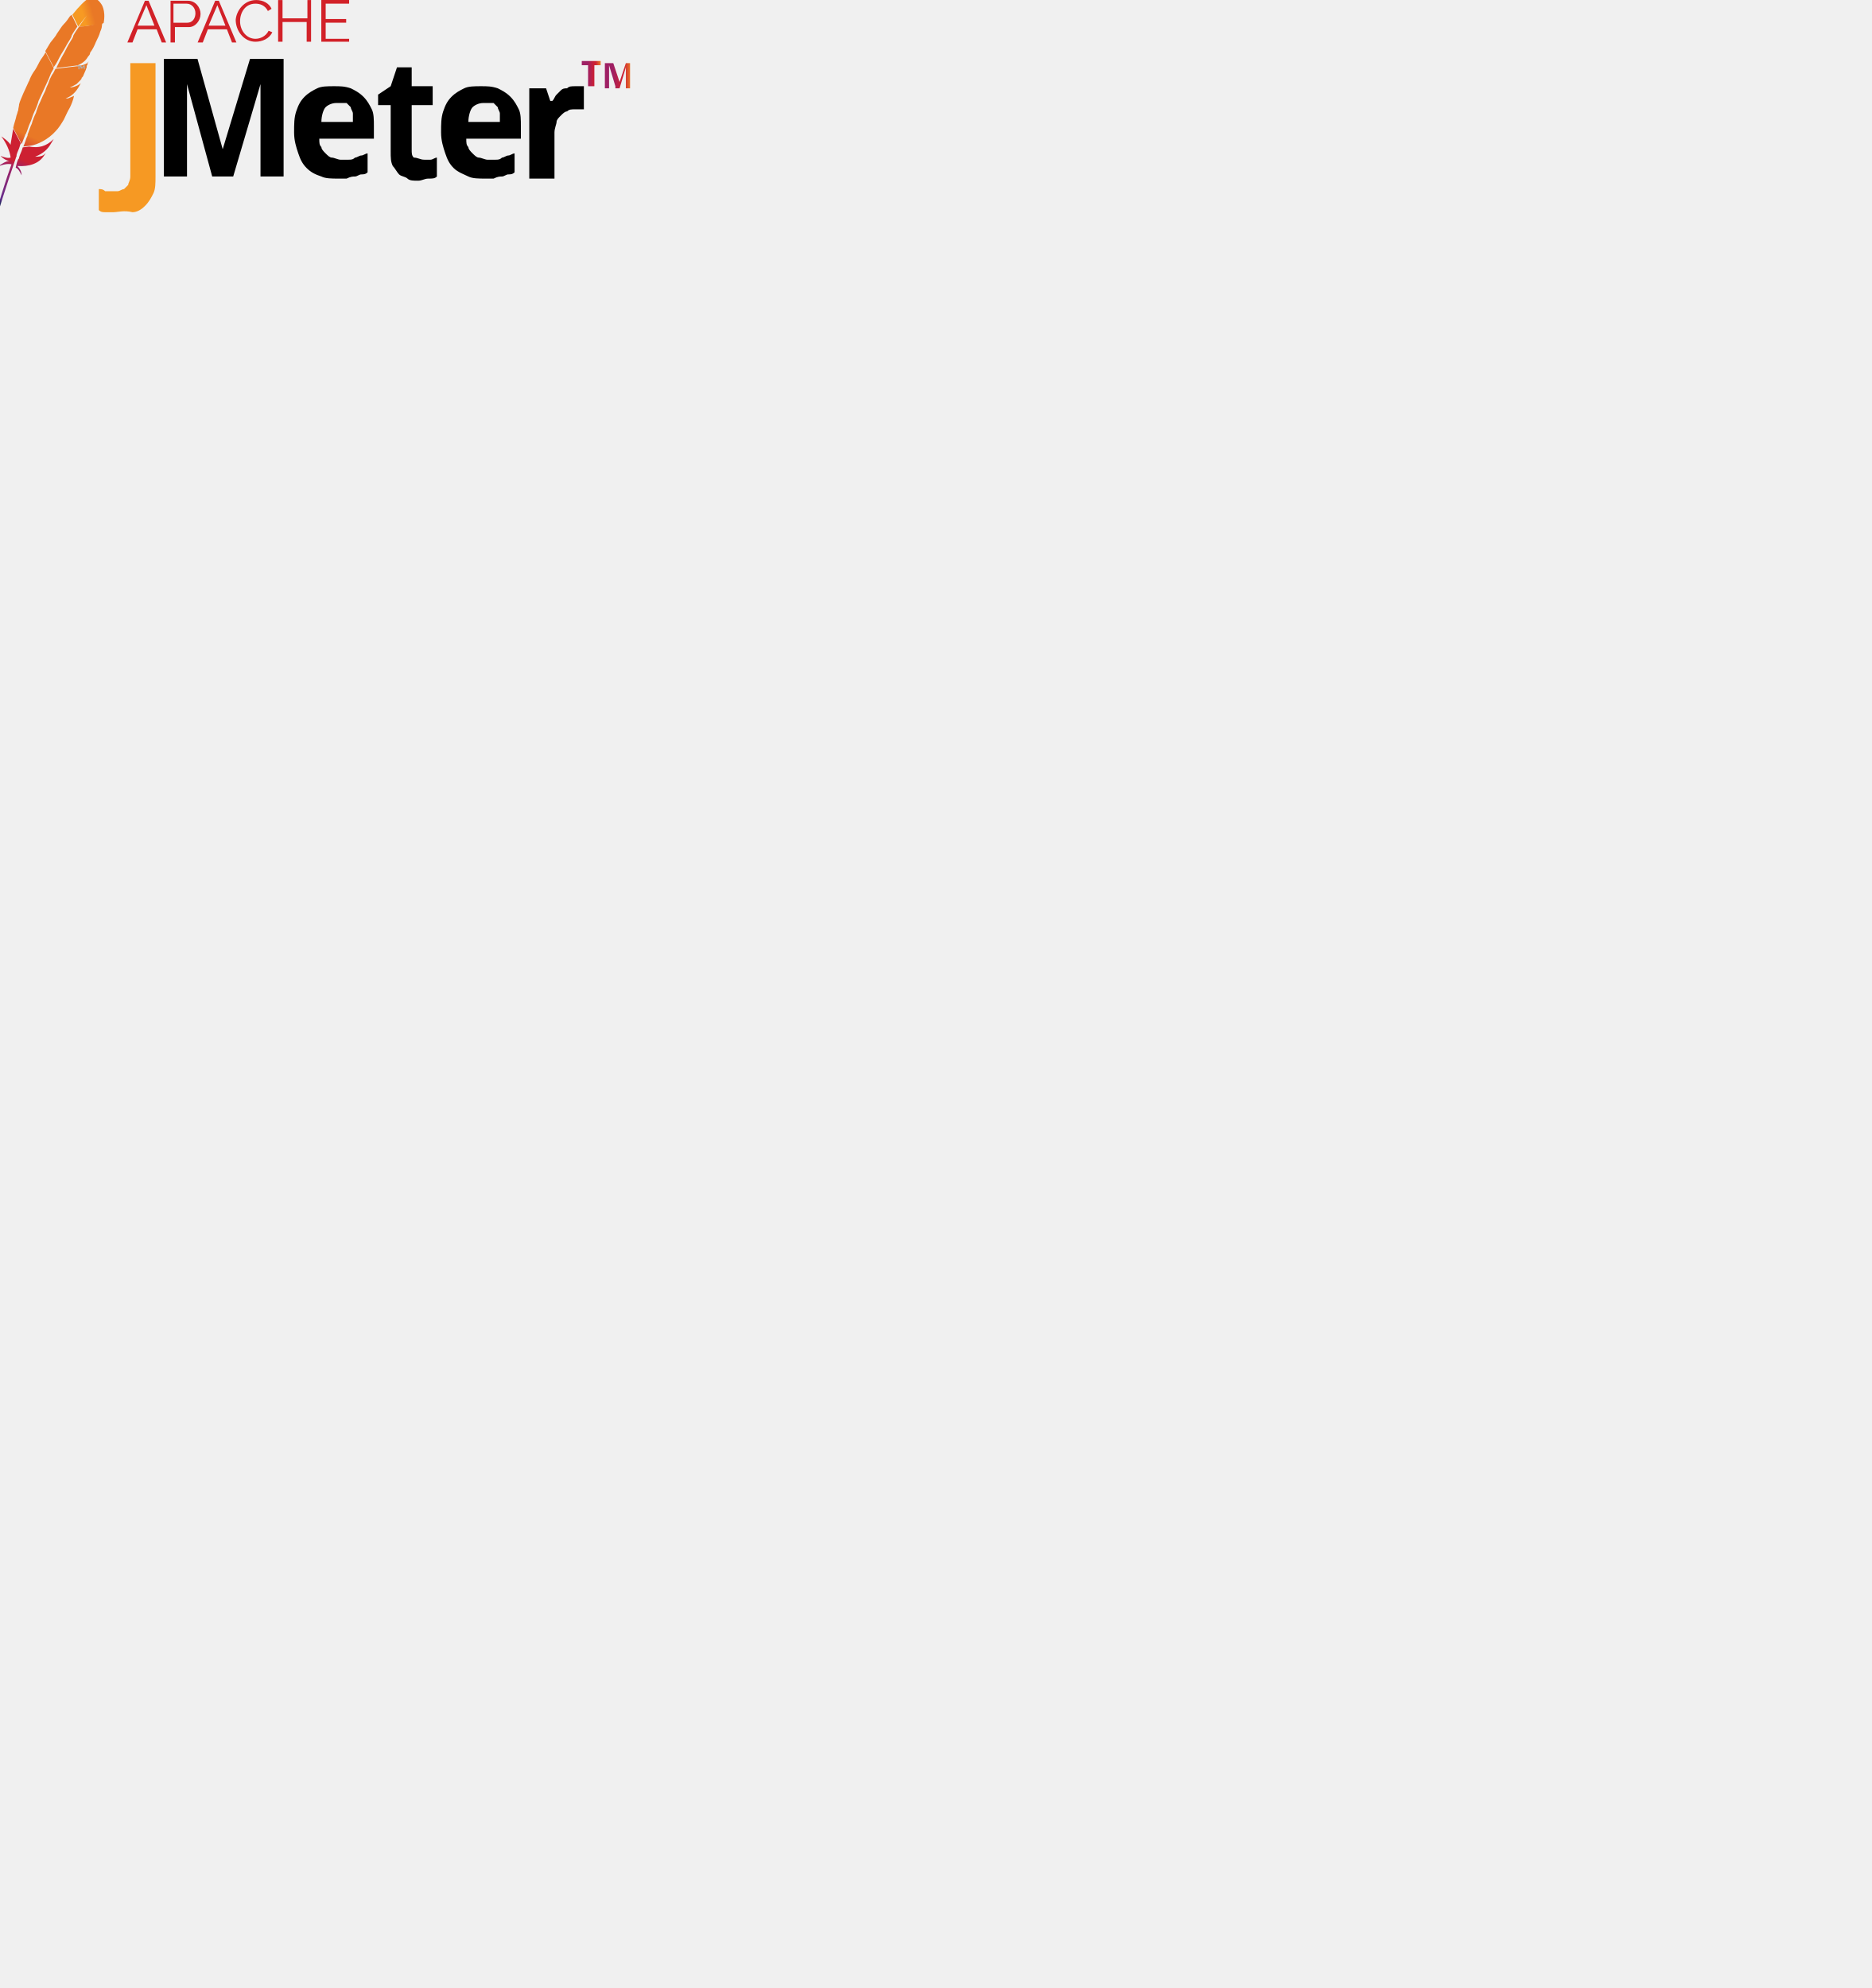
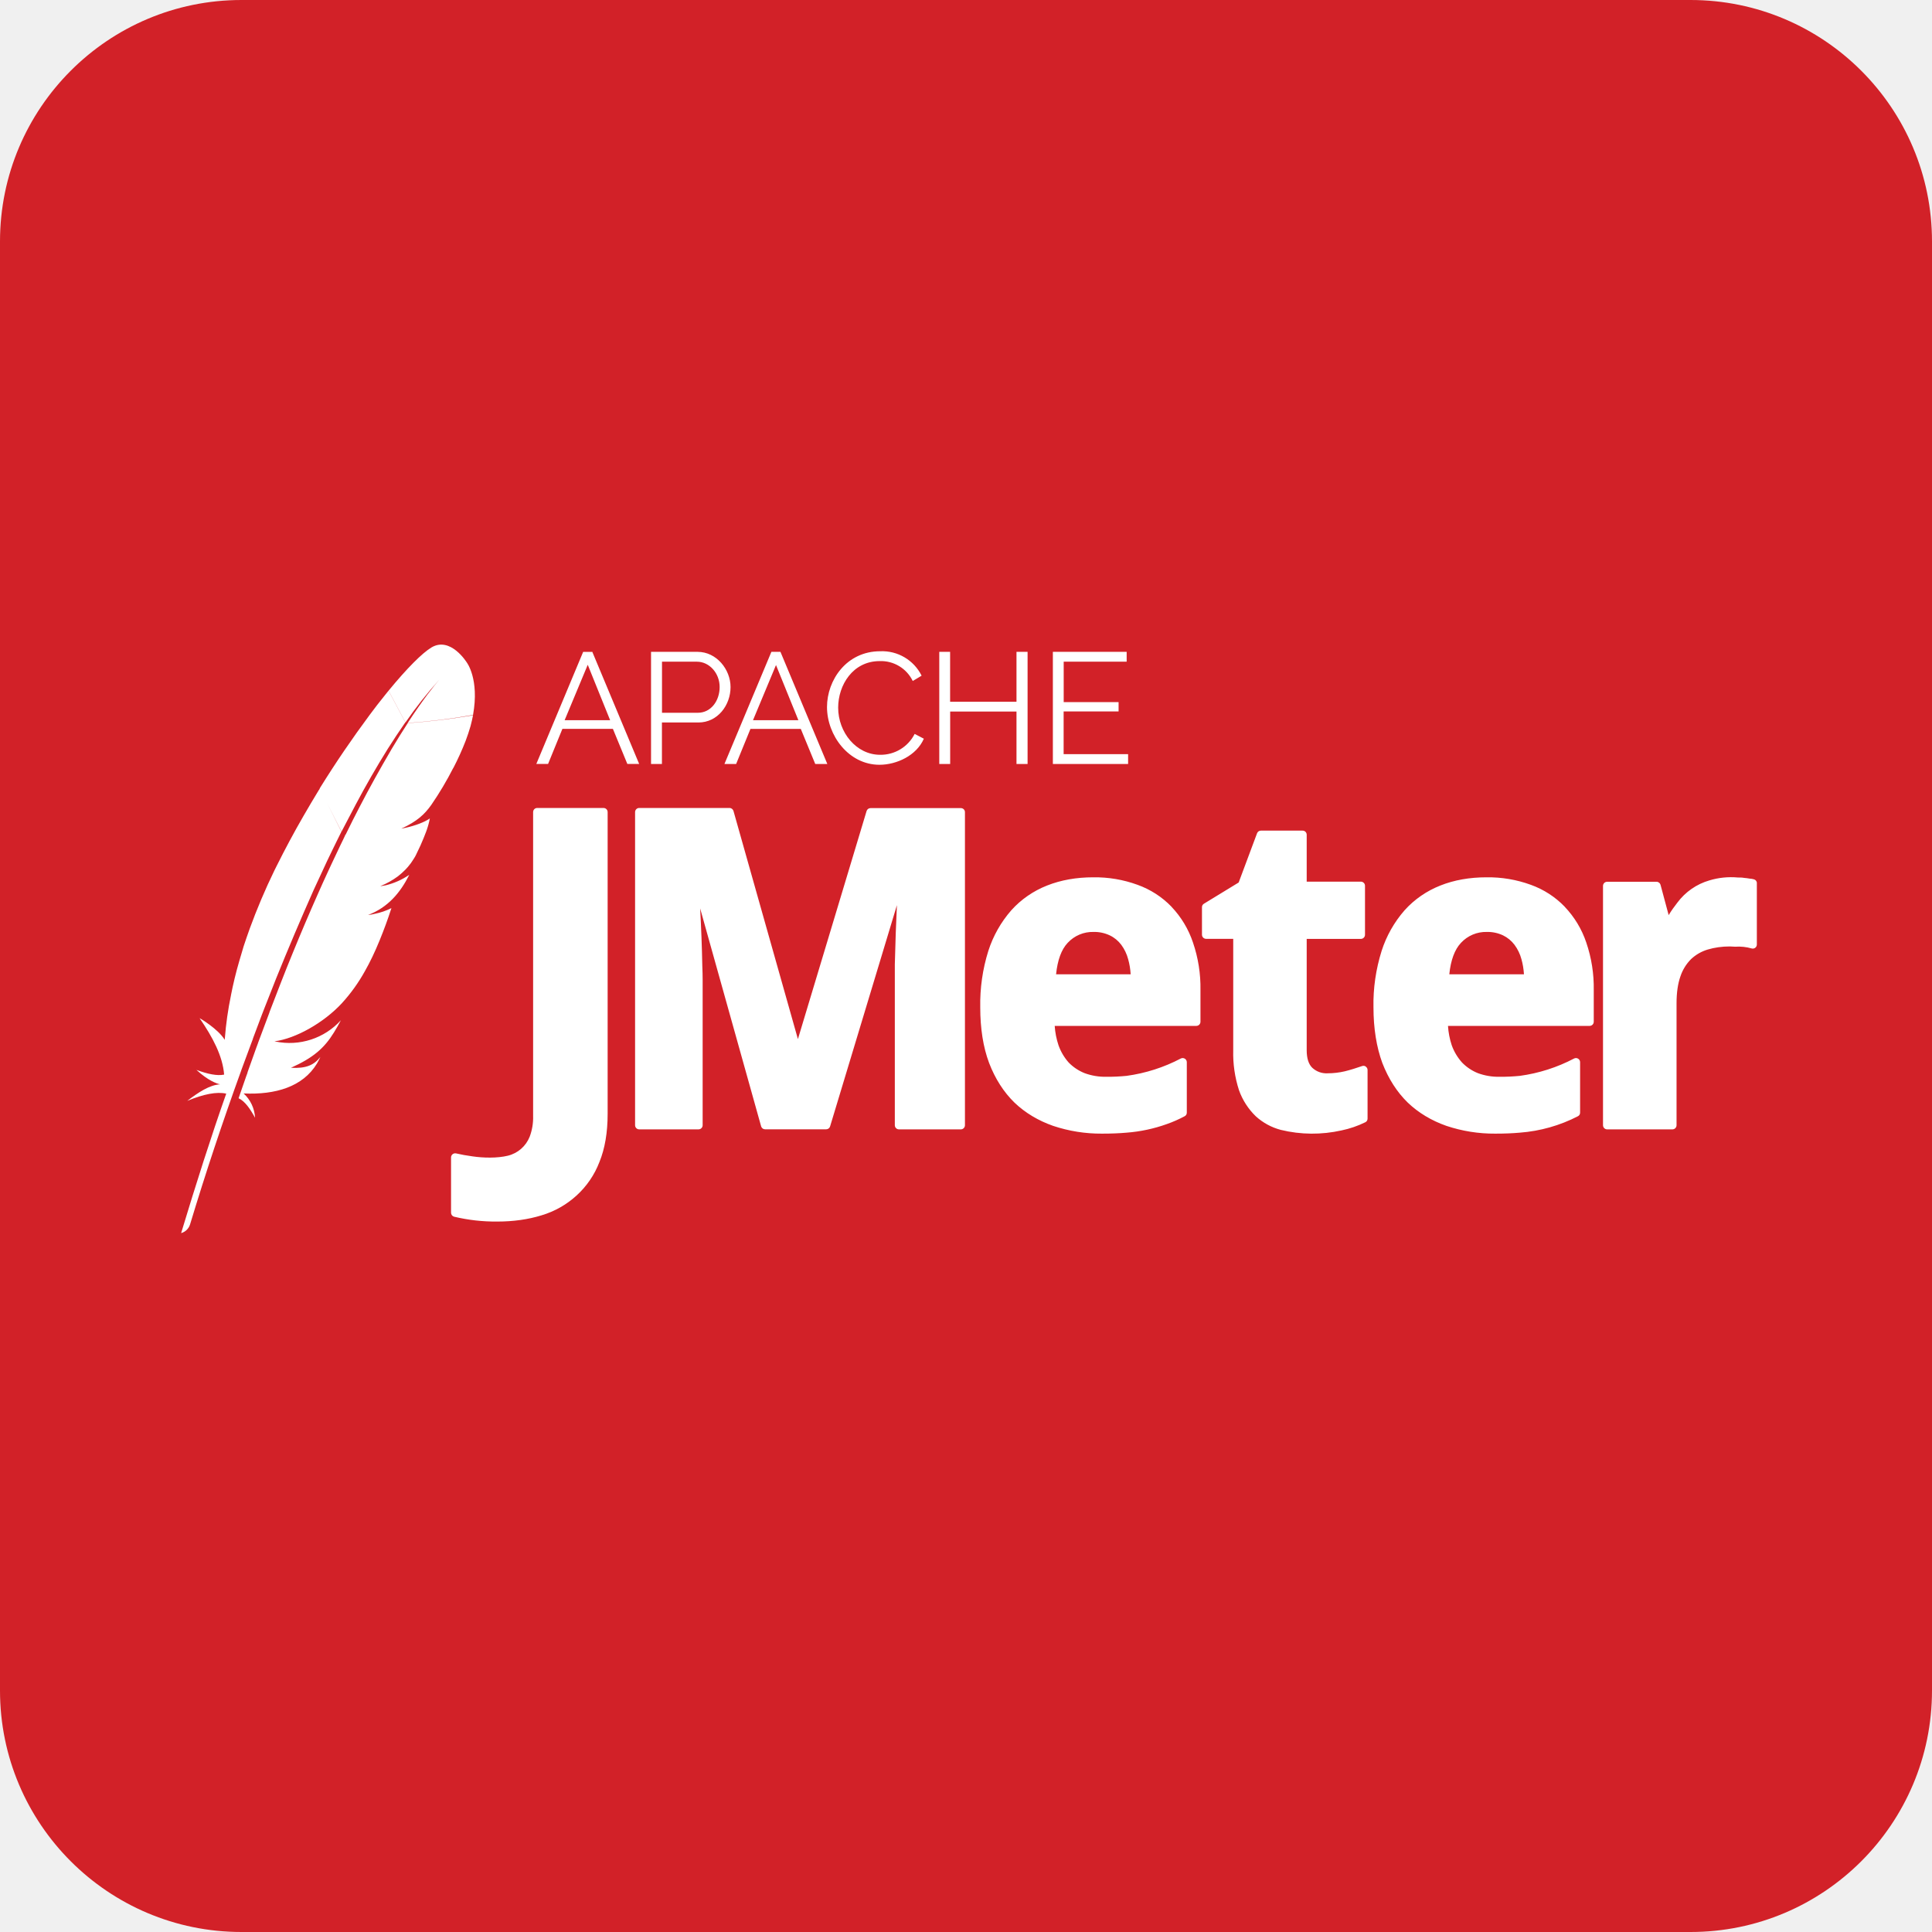
- <svg xmlns="http://www.w3.org/2000/svg" xmlns:xlink="http://www.w3.org/1999/xlink" viewBox="4.911 7.42 87.089 94.68" width="2354" height="2500">
-   <linearGradient id="a">
-     <stop offset="0" stop-color="#f69923" />
-     <stop offset=".312" stop-color="#f79a23" />
-     <stop offset=".838" stop-color="#e97826" />
-   </linearGradient>
-   <linearGradient id="d" gradientTransform="scale(.4025 -.4025) rotate(65.001 -7953.53 18079.908)" gradientUnits="userSpaceOnUse" x1="-21001.777" x2="-20998.098" xlink:href="#a" y1="3060.937" y2="3056.635" />
-   <linearGradient id="b">
-     <stop offset=".323" stop-color="#9e2064" />
-     <stop offset=".63" stop-color="#c92037" />
-     <stop offset=".751" stop-color="#cd2335" />
-     <stop offset="1" stop-color="#e97826" />
-   </linearGradient>
-   <linearGradient id="e" gradientTransform="scale(.4025 -.4025) rotate(65.001 -7953.53 18079.908)" gradientUnits="userSpaceOnUse" x1="-21069.422" x2="-21043.174" xlink:href="#b" y1="3062.145" y2="3062.145" />
-   <linearGradient id="c">
-     <stop offset="0" stop-color="#282662" />
-     <stop offset=".095" stop-color="#662e8d" />
-     <stop offset=".788" stop-color="#9f2064" />
-     <stop offset=".949" stop-color="#cd2032" />
-   </linearGradient>
-   <linearGradient id="f" gradientTransform="scale(.4025 -.4025) rotate(65.001 -7953.53 18079.908)" gradientUnits="userSpaceOnUse" x1="-21061.549" x2="-21045.908" xlink:href="#c" y1="3055.592" y2="3055.592" />
-   <linearGradient id="g" gradientTransform="scale(.4025 -.4025) rotate(65.001 -7953.53 18079.908)" gradientUnits="userSpaceOnUse" x1="-21065.758" x2="-21039.51" xlink:href="#b" y1="3062.748" y2="3062.748" />
-   <linearGradient id="h" gradientTransform="scale(.4025 -.4025) rotate(65.001 -7953.53 18079.908)" gradientUnits="userSpaceOnUse" x1="-21061.002" x2="-21047.209" xlink:href="#c" y1="3061.854" y2="3061.854" />
-   <linearGradient id="i" gradientTransform="scale(.4025 -.4025) rotate(65.001 -7953.53 18079.908)" gradientUnits="userSpaceOnUse" x1="-21065.758" x2="-21039.51" xlink:href="#b" y1="3055.999" y2="3055.999" />
-   <linearGradient id="j" gradientTransform="scale(.4025 -.4025) rotate(65.001 -7953.53 18079.908)" gradientUnits="userSpaceOnUse" x1="-21069.803" x2="-21043.557" xlink:href="#b" y1="3056.326" y2="3056.326" />
-   <linearGradient id="k" gradientTransform="scale(.4025 -.4025) rotate(65.001 -7953.53 18079.908)" gradientUnits="userSpaceOnUse" x1="-21065.758" x2="-21039.51" xlink:href="#b" y1="3053.978" y2="3053.978" />
-   <linearGradient id="l" gradientTransform="scale(.4025 -.4025) rotate(65.001 -7953.53 18079.908)" gradientUnits="userSpaceOnUse" x1="-21065.758" x2="-21039.51" xlink:href="#b" y1="3054.215" y2="3054.215" />
-   <linearGradient id="m" gradientTransform="scale(1 -1) rotate(65.001 -2769.486 7027.482)" gradientUnits="userSpaceOnUse" x1="-7637.99" x2="-7635.345" xlink:href="#a" y1="1444.03" y2="1444.03" />
-   <linearGradient id="n" gradientUnits="userSpaceOnUse" x1="89.71" x2="90.583" xlink:href="#b" y1="95.468" y2="95.468" />
-   <linearGradient id="o" gradientUnits="userSpaceOnUse" x1="90.771" x2="92.029" xlink:href="#b" y1="95.468" y2="95.468" />
-   <path d="M59.3 35.3c-.4.2-1.1.9-1.9 1.9l.7 1.4c.5-.7 1.1-1.4 1.6-2l.1-.1-.1.1c-.2.2-.7.8-1.5 2 .8 0 1.9-.2 2.9-.4.3-1.6-.3-2.3-.3-2.3s-.7-1.1-1.5-.6z" fill="url(#d)" transform="matrix(.40251 0 0 .40251 -15.779 -6.852)" />
-   <path d="M7.567 10.577h-.04zM7.245 11.583h-.08zM5.192 13.878c0-.04 0-.04 0 0 .08-.202.161-.363.202-.524.08-.201.16-.362.2-.523.081-.201.162-.362.202-.523.08-.161.161-.363.242-.524.08-.12.12-.281.16-.402 0-.04.041-.08.041-.12l.12-.242c.04-.08.081-.161.121-.202 0-.04.04-.04.04-.08h-.04l-.04-.04c-.04.12-.12.2-.16.322-.041.08-.041.12-.081.2-.08.162-.161.363-.242.524s-.16.362-.241.523-.161.363-.202.524c-.08.16-.16.362-.2.523-.081.161-.162.362-.202.523 0 .04-.04.08-.04.121-.04.161-.121.282-.161.403l.04.08h.04c.08-.241.12-.402.201-.563z" fill="none" />
-   <g fill="#be202e">
-     <path d="M7.084 12.106h-.12.08z" />
-     <path d="M7.084 12.106h-.12.08z" opacity=".35" />
-     <path d="M7.165 11.623h.08c0-.04-.04-.04-.08 0z" />
-     <path d="M7.165 11.623h.08c0-.04-.04-.04-.08 0z" opacity=".35" />
-   </g>
-   <path d="M55.9 42.2c.2-.4.5-.8.7-1.2s.5-.8.7-1.2v-.1c.2-.4.5-.8.7-1.1l-.7-1.4-.2.2c-.2.3-.4.6-.7.9s-.5.7-.8 1.1c-.2.4-.5.7-.8 1.1-.2.3-.4.7-.6 1l1 1.9c.3-.4.5-.8.7-1.2z" fill="url(#e)" transform="matrix(.40251 0 0 .40251 -15.779 -6.852)" />
-   <path d="M51.5 53c-.1.4-.3.7-.4 1.1 0 .1 0 .1-.1.2-.1.2-.2.5-.3 1 .3.1.5.5.7.9 0-.4-.2-.8-.5-1.1 1.4.1 2.6-.3 3.2-1.3.1-.1.1-.2.2-.3-.3.4-.6.5-1.3.5 1-.4 1.5-.9 1.9-1.6.1-.2.2-.3.3-.5-.9.9-1.8 1.1-2.9.9l-.8.1c.1 0 0 0 0 .1z" fill="url(#f)" transform="matrix(.40251 0 0 .40251 -15.779 -6.852)" />
-   <path d="M51.9 51.3c.2-.4.3-.9.5-1.3s.3-.9.5-1.3.4-.9.5-1.3c.2-.4.4-.9.6-1.3s.4-.9.6-1.3c.1-.2.1-.3.2-.5.1-.3.3-.5.4-.8l-1-1.9v.1c-.2.4-.5.7-.7 1.1s-.4.8-.7 1.2c-.2.3-.4.7-.5 1 0 .1-.1.1-.1.2-.2.4-.4.9-.6 1.3-.2.5-.4.9-.5 1.3 0 .2-.1.5-.1.7-.1.2-.1.4-.2.6-.1.5-.3 1-.4 1.5l1 1.9c.1-.3.3-.7.4-1 0 0 0-.1.1-.2z" fill="url(#g)" transform="matrix(.40251 0 0 .40251 -15.779 -6.852)" />
-   <path d="M50.4 50.7l-.3 1.8v.1c-.3-.5-1.1-1-1.1-1 .6.8 1 1.7 1.1 2.5-.3.1-.7 0-1.2-.2.5.5.9.6 1.1.6-.5 0-1 .4-1.5.7.7-.3 1.3-.4 1.7-.3-.7 1.9-1.3 4-2 6.2.2-.1.3-.2.4-.4.1-.4.9-3 2.1-6.5 0-.1.1-.2.1-.3v-.1c.1-.4.3-.7.4-1.1 0-.1.1-.2.1-.3z" fill="url(#h)" transform="matrix(.40251 0 0 .40251 -15.779 -6.852)" />
-   <path d="M55.4 43.6c0 .1-.1.1-.1.2-.1.2-.2.4-.3.5l-.3.6c0 .1-.1.2-.1.3-.1.3-.3.6-.4 1-.2.4-.4.8-.6 1.3-.2.4-.4.9-.5 1.3-.2.4-.4.9-.5 1.3-.2.4-.3.8-.5 1.3v.1c-.2.4-.3.9-.5 1.3l.8-.1c.9-.1 2.2-.8 3-1.7.4-.4.7-.9 1-1.4.2-.4.4-.9.7-1.4.2-.4.4-.9.5-1.4-.2.1-.5.2-.7.3H56.6c.9-.3 1.4-1 1.8-1.8-.2.2-.6.4-1.1.5h-.2c.3-.1.6-.3.8-.4l.1-.1.2-.2.1-.1c.1-.1.2-.2.2-.3 0 0 0-.1.1-.1 0-.1.1-.1.1-.2.1-.2.2-.5.3-.7 0-.1.1-.2.1-.3v-.1c0-.1.1-.2.1-.2 0-.1 0-.2.1-.3s-.1 0-.1.1c-.3.2-.7.3-1.1.4l.7-.1-.8.1h-.1z" fill="url(#i)" transform="matrix(.40251 0 0 .40251 -15.779 -6.852)" />
-   <path d="M58.2 38.6c-.2.3-.5.7-.7 1.1v.1c-.2.4-.5.8-.7 1.2s-.4.8-.7 1.3l-.6 1.2 2.5-.3c.7-.3 1-.6 1.3-1.1.1-.1.2-.2.2-.4.3-.4.5-.8.7-1.3.2-.4.4-.8.5-1.2.1-.2.2-.5.2-.7s.1-.3.1-.5c-.8.4-2 .6-2.8.6z" fill="url(#j)" transform="matrix(.40251 0 0 .40251 -15.779 -6.852)" />
-   <path d="M7.004 12.106h-.08z" fill="#be202e" />
-   <path d="M7.004 12.106h-.08z" fill="#be202e" opacity=".35" />
-   <path d="M56.6 47.1h-.2z" fill="url(#k)" transform="matrix(.40251 0 0 .40251 -15.779 -6.852)" />
-   <path d="M7.165 11.623c0-.04 0 0 0 0z" fill="#be202e" />
-   <path d="M7.165 11.623c0-.04 0 0 0 0z" fill="#be202e" opacity=".35" />
-   <path d="M57 45.9c0-.1 0 0 0 0z" fill="url(#l)" transform="matrix(.40251 0 0 .40251 -15.779 -6.852)" />
-   <g fill="#b0afb0">
-     <path d="M7.639 10.567v.153h-.03v-.153h-.062v-.031H7.7v.03z" />
-     <path d="M7.853 10.597l-.061.092h-.03l-.062-.092v.123h-.03v-.184h.06l.062.092.061-.092h.062v.184h-.031z" />
-   </g>
-   <path d="M67.4 102.1H67c-.1 0-.2 0-.3-.1v-1c.1 0 .2 0 .3.1h.6c.1 0 .2-.1.3-.1l.2-.2c0-.1.1-.2.1-.4V95h1.2v5.4c0 .3 0 .6-.1.8s-.2.4-.4.6-.4.3-.6.3c-.4-.1-.7 0-.9 0" fill="url(#m)" transform="translate(-58.114 -84.574)" />
-   <path d="M13.986 15.826l-1.2-4.4v4.4h-1.1v-5.6h1.6l1.2 4.3 1.3-4.3h1.6v5.6h-1.1v-2.6-.2-.3-.3-.3-.7l-1.3 4.4zM19.886 12.326c-.2 0-.4.1-.5.2s-.2.4-.2.7h1.5v-.4c0-.1-.1-.2-.1-.3l-.2-.2h-.5m.1 3.6c-.3 0-.6 0-.8-.1-.3-.1-.5-.2-.7-.4s-.3-.4-.4-.7-.2-.6-.2-1 0-.7.1-1 .2-.5.4-.7.4-.3.6-.4.5-.1.8-.1.5 0 .8.1c.2.1.4.2.6.4s.3.4.4.6.1.5.1.8v.6h-2.6c0 .2 0 .3.1.4 0 .1.1.2.2.3s.2.2.3.2.3.1.4.1h.4c.1 0 .2 0 .3-.1.1 0 .2-.1.3-.1s.2-.1.3-.1v.9c-.1.1-.2.1-.3.1s-.2.1-.3.1-.2 0-.4.1h-.4M24.086 15.026h.3c.1 0 .2-.1.3-.1v.9c-.1.1-.2.1-.4.1s-.3.1-.5.1-.4 0-.5-.1-.3-.1-.4-.2-.2-.3-.3-.4c-.1-.2-.1-.4-.1-.7v-2.2h-.6v-.5l.6-.4.3-.9h.7v.9h1v.9h-1v2.1c0 .2 0 .3.1.4.2 0 .3.1.5.1M26.886 12.326c-.2 0-.4.1-.5.2s-.2.4-.2.7h1.5v-.4c0-.1-.1-.2-.1-.3l-.2-.2h-.5m.1 3.6c-.3 0-.6 0-.8-.1s-.5-.2-.7-.4-.3-.4-.4-.7-.2-.6-.2-1 0-.7.1-1 .2-.5.4-.7.4-.3.6-.4.5-.1.8-.1.5 0 .8.1c.2.1.4.2.6.4s.3.4.4.6.1.5.1.8v.6h-2.6c0 .2 0 .3.1.4 0 .1.1.2.2.3s.2.2.3.2.3.1.4.1h.4c.1 0 .2 0 .3-.1.1 0 .2-.1.3-.1s.2-.1.3-.1v.9c-.1.1-.2.1-.3.1s-.2.1-.3.1-.2 0-.4.1h-.4M31.286 11.526h.4v1.1h-.4c-.2 0-.3 0-.4.1-.1 0-.2.1-.3.2s-.2.2-.2.3-.1.3-.1.5v2.2h-1.2v-4.3h.8l.2.6h.1c.1-.1.1-.2.2-.3l.2-.2c.1-.1.2-.1.3-.1.1-.1.2-.1.4-.1" />
-   <path d="M90.3 96.1H90v-1h-.3v-.2h.9v.2h-.3z" fill="url(#n)" transform="translate(-58.114 -84.574)" />
-   <path d="M91.3 96.1l-.3-1v1.1h-.2V95h.4l.3.9.3-.9h.2v1.2h-.2v-.6-.1-.1-.2l-.3 1h-.2" fill="url(#o)" transform="translate(-58.114 -84.574)" />
-   <g fill="#d22128">
-     <path d="M9.945 9.443l.837-1.987h.174l.837 1.987h-.21l-.243-.628h-.907l-.244.628h-.244zm.907-1.778l-.419.976h.802zM12.002 9.443V7.456h.837c.348 0 .592.314.592.627s-.244.628-.558.628h-.662v.732zm.174-.941h.628c.244 0 .383-.21.383-.454s-.174-.453-.418-.453h-.628v.907zM13.292 9.443l.836-1.987h.174l.837 1.987h-.21l-.243-.628h-.906l-.244.628zm.94-1.778l-.418.976h.802zM16.08 7.421c.349 0 .628.174.732.418l-.174.105c-.14-.279-.384-.349-.593-.349-.488 0-.732.419-.732.837 0 .453.314.836.732.836.21 0 .488-.104.628-.383l.174.07c-.14.313-.488.453-.802.453-.557 0-.94-.523-.94-1.046.034-.418.383-.94.975-.94zM18.694 7.421v1.987h-.209v-.941h-1.15v.94h-.21V7.422h.21v.871h1.185v-.87zM20.507 9.234v.174h-1.325V7.42h1.325v.174H19.39v.732h.976v.175h-.976v.766h1.116z" />
+ <svg xmlns="http://www.w3.org/2000/svg" viewBox="0 0 128 128">
+   <rect width="128" height="128" rx="16" fill="#D22128" />
+   <g transform="translate(12,10) scale(4.35)">
+     <path fill="#ffffff" d="M4.35 7.79s-.247-.4-.537-.228c-.14.084-.374.318-.653.658l.257.484a6.28 6.28 0 0 1 .517-.653c-.079.09-.246.298-.484.662.334-.023.666-.064.996-.123.099-.549-.096-.8-.096-.8zm-.386.228.022-.024zM.91 14.02a45.295 45.295 0 0 0-.774 2.33.198.198 0 0 1-.136.132c.23-.76.458-1.476.687-2.124-.143-.033-.346.007-.594.11.17-.13.339-.242.5-.252-.051-.011-.183-.057-.36-.22.169.063.316.094.422.072-.022-.282-.174-.57-.374-.86-.001-.002.28.161.383.33l.002-.023c.017-.22.048-.438.093-.654v-.002c.034-.174.076-.348.127-.522l.066-.223c.028-.087.06-.176.093-.27.11-.301.235-.596.375-.884l.036-.072c.128-.257.264-.511.408-.76.076-.133.154-.262.231-.39.007-.007.011-.017.017-.026L2.11 9.71l.008-.013c.236-.38.488-.75.754-1.108a8.36 8.36 0 0 1 .229-.296l.058-.072.256.482a10.46 10.46 0 0 0-.268.404c-.172.276-.335.559-.487.846l-.217.414-.222-.439.22.44-.007.015c-.044.09-.09.18-.133.27a6.9 6.9 0 0 0-.077.16l-.206.444a42.824 42.824 0 0 0-.57 1.344l-.18.457a6.523 6.523 0 0 1-.04.103c-.044.121-.091.239-.134.357v.004l-.033.088-.141.381-.01.029zm3.235-4.623a4.98 4.98 0 0 1-.334.562c-.106.149-.216.25-.457.363l.022-.004c.002-.002.003-.002.006-.002.125-.023.28-.074.37-.127a.184.184 0 0 0 .036-.024.846.846 0 0 1-.02.089c-.006.025-.016.054-.026.085l-.012.033-.036.092a2.985 2.985 0 0 1-.102.226c-.008.019-.018.038-.028.057l-.024.039a.85.85 0 0 1-.084.116l-.04.044a1.2 1.2 0 0 1-.113.101 1.231 1.231 0 0 1-.27.151l.017-.002.064-.011c.129-.031.251-.085.361-.16-.138.275-.326.497-.628.612l.052-.007.05-.011a.998.998 0 0 0 .254-.087 6.74 6.74 0 0 1-.18.492c-.071.174-.145.33-.225.47a2.577 2.577 0 0 1-.35.487c-.276.298-.705.54-1.027.58l.016.003c.366.076.745-.047.996-.324a2.685 2.685 0 0 1-.106.187c-.148.24-.318.386-.654.537.23.013.35-.041.448-.165a1.414 1.414 0 0 1-.052.1c-.215.356-.634.478-1.117.456a.54.54 0 0 1 .174.37c-.074-.134-.152-.251-.251-.297l.116-.334a.523.523 0 0 1 .02-.054v-.006l.132-.37a.837.837 0 0 0 .026-.07l.003-.01.17-.454.007-.022.168-.435c.061-.159.124-.312.184-.46.123-.301.25-.6.382-.897.052-.116.101-.228.152-.336l.05-.108.097-.205c.028-.063.059-.122.088-.183l.027-.058c.002-.002.003-.006.002-.011l.006-.001c.074-.15.143-.291.213-.423.15-.29.309-.576.474-.857l.013-.023c.088-.148.171-.28.246-.396.333-.023.665-.064.995-.12-.011.052-.022.107-.038.165a2.966 2.966 0 0 1-.075.225 4.142 4.142 0 0 1-.187.413h-.001zm2.351.674v4.596c0 .28-.041.527-.125.732a1.337 1.337 0 0 1-.35.512 1.37 1.37 0 0 1-.531.3c-.203.063-.43.095-.674.095a2.728 2.728 0 0 1-.659-.074.063.063 0 0 1-.046-.06v-.842a.063.063 0 0 1 .076-.062c.077.018.162.033.25.045.162.024.376.03.54-.01a.48.48 0 0 0 .332-.29.826.826 0 0 0 .052-.313v-4.63c0-.035.027-.063.062-.063h1.01c.036 0 .063.028.063.063zm8.588 1.44a1.352 1.352 0 0 0-.518-.334 1.887 1.887 0 0 0-.675-.114c-.254 0-.49.041-.702.125-.208.082-.395.21-.545.377a1.75 1.75 0 0 0-.35.619 2.704 2.704 0 0 0-.123.859c0 .32.044.606.135.848.092.24.222.443.386.603.164.157.364.276.59.355a2.3 2.3 0 0 0 .742.118c.143 0 .267-.005.377-.015a2.33 2.33 0 0 0 .61-.13c.095-.033.187-.074.273-.12a.06.06 0 0 0 .033-.055v-.77a.063.063 0 0 0-.09-.055 2.505 2.505 0 0 1-.827.265c-.102.01-.204.015-.307.014a.907.907 0 0 1-.332-.055.703.703 0 0 1-.243-.162.797.797 0 0 1-.155-.263 1.168 1.168 0 0 1-.058-.295h2.157a.063.063 0 0 0 .063-.062v-.483a2.126 2.126 0 0 0-.114-.725 1.462 1.462 0 0 0-.327-.544zm-1.758 1.029c.022-.216.081-.377.176-.478a.518.518 0 0 1 .395-.167.55.55 0 0 1 .246.052c.07.033.13.083.176.144a.647.647 0 0 1 .105.22c.02.071.033.148.038.229h-1.136zm10.673-1.387v.934a.062.062 0 0 1-.077.06.727.727 0 0 0-.254-.027l-.08-.004c-.121 0-.233.016-.337.047a.636.636 0 0 0-.253.145.672.672 0 0 0-.163.264c-.039.11-.059.248-.059.411v1.856a.063.063 0 0 1-.063.063h-.994a.063.063 0 0 1-.063-.063v-3.645c0-.035.028-.063.063-.063h.753c.028 0 .053.02.06.046l.124.462c.04-.067.085-.13.133-.191a.932.932 0 0 1 .487-.338 1.14 1.14 0 0 1 .434-.044c.033 0 .065 0 .096.006a.76.76 0 0 1 .084.011.279.279 0 0 1 .066.011.061.061 0 0 1 .044.059h-.001zm-5.956 2.794a.06.06 0 0 1 .027.05v.741a.06.06 0 0 1-.033.055 1.524 1.524 0 0 1-.364.125c-.304.068-.62.066-.924-.008a.91.91 0 0 1-.381-.207 1.036 1.036 0 0 1-.256-.397 1.819 1.819 0 0 1-.088-.608V12h-.414a.063.063 0 0 1-.062-.062v-.42a.06.06 0 0 1 .03-.053l.529-.323.28-.75a.062.062 0 0 1 .058-.04h.636c.035 0 .062.028.062.063v.714h.825c.034 0 .063.028.063.062v.747a.063.063 0 0 1-.063.063h-.825v1.695c0 .124.029.214.085.268a.315.315 0 0 0 .231.084c.094 0 .181-.011.263-.03.089-.022.177-.05.264-.08a.062.062 0 0 1 .057.007v.001zm-6.105-3.876v4.77a.063.063 0 0 1-.062.061h-.943a.063.063 0 0 1-.063-.063v-2.45l.014-.473.01-.242.008-.187-1.018 3.37a.062.062 0 0 1-.06.044h-.93a.063.063 0 0 1-.06-.044l-.929-3.32a24.947 24.947 0 0 1 .033.88c.003.074.005.142.005.204v2.218a.063.063 0 0 1-.063.063h-.903a.063.063 0 0 1-.063-.063V10.07c0-.034.027-.063.062-.063h1.376c.03 0 .053.02.061.047l.981 3.473 1.046-3.474a.063.063 0 0 1 .06-.044h1.376c.034 0 .062.027.062.061zm9.135 1.44a1.351 1.351 0 0 0-.517-.334 1.886 1.886 0 0 0-.676-.114c-.253 0-.49.041-.701.125-.208.082-.395.21-.545.377a1.75 1.75 0 0 0-.35.619c-.087.278-.13.568-.124.859 0 .32.046.606.135.848.093.24.223.443.387.603.164.157.364.276.59.355a2.3 2.3 0 0 0 .742.118c.143 0 .266-.005.376-.015a2.306 2.306 0 0 0 .884-.25.06.06 0 0 0 .033-.055v-.77a.063.063 0 0 0-.09-.055 2.5 2.5 0 0 1-.828.265c-.101.01-.204.015-.306.014a.905.905 0 0 1-.332-.055.7.7 0 0 1-.242-.162.799.799 0 0 1-.157-.263 1.165 1.165 0 0 1-.057-.295h2.157a.063.063 0 0 0 .063-.062v-.483a2.126 2.126 0 0 0-.114-.725 1.464 1.464 0 0 0-.328-.544zm-.765.58a.65.65 0 0 1 .106.22c.02.071.033.148.038.229h-1.137c.022-.216.082-.377.177-.478a.518.518 0 0 1 .395-.167.55.55 0 0 1 .246.052.48.48 0 0 1 .175.144zM6.26 7.63h-.137L5.41 9.336h.179l.218-.534h.769l.22.534h.18l-.714-1.708H6.26zm-.419 1.04.352-.844.341.844h-.693zm1.483.035h.555c.292 0 .489-.262.489-.54 0-.265-.211-.536-.503-.536h-.708v1.708h.166v-.632zm0-.926h.532c.187 0 .346.172.346.386 0 .207-.13.392-.332.392h-.546v-.778zm1.129 1.558.218-.534h.767l.22.534h.184l-.714-1.708H8.99l-.715 1.708h.177zm.606-1.51.342.843H8.71l.352-.844H9.06zm.778.643c0-.41.297-.85.81-.85a.672.672 0 0 1 .631.372l-.135.081a.538.538 0 0 0-.504-.303c-.408 0-.632.365-.632.709 0 .376.276.718.639.718a.58.58 0 0 0 .526-.318l.14.073c-.111.256-.414.397-.676.397-.468 0-.799-.447-.799-.88zm1.875.867h-.165V7.629h.165v.76h1.011v-.76h.169v1.708h-.169v-.799h-1.01v.799zm2.71 0h-1.145V7.629h1.124v.15h-.959v.616h.836v.142h-.837v.65h.982v.15z" />
  </g>
</svg>
